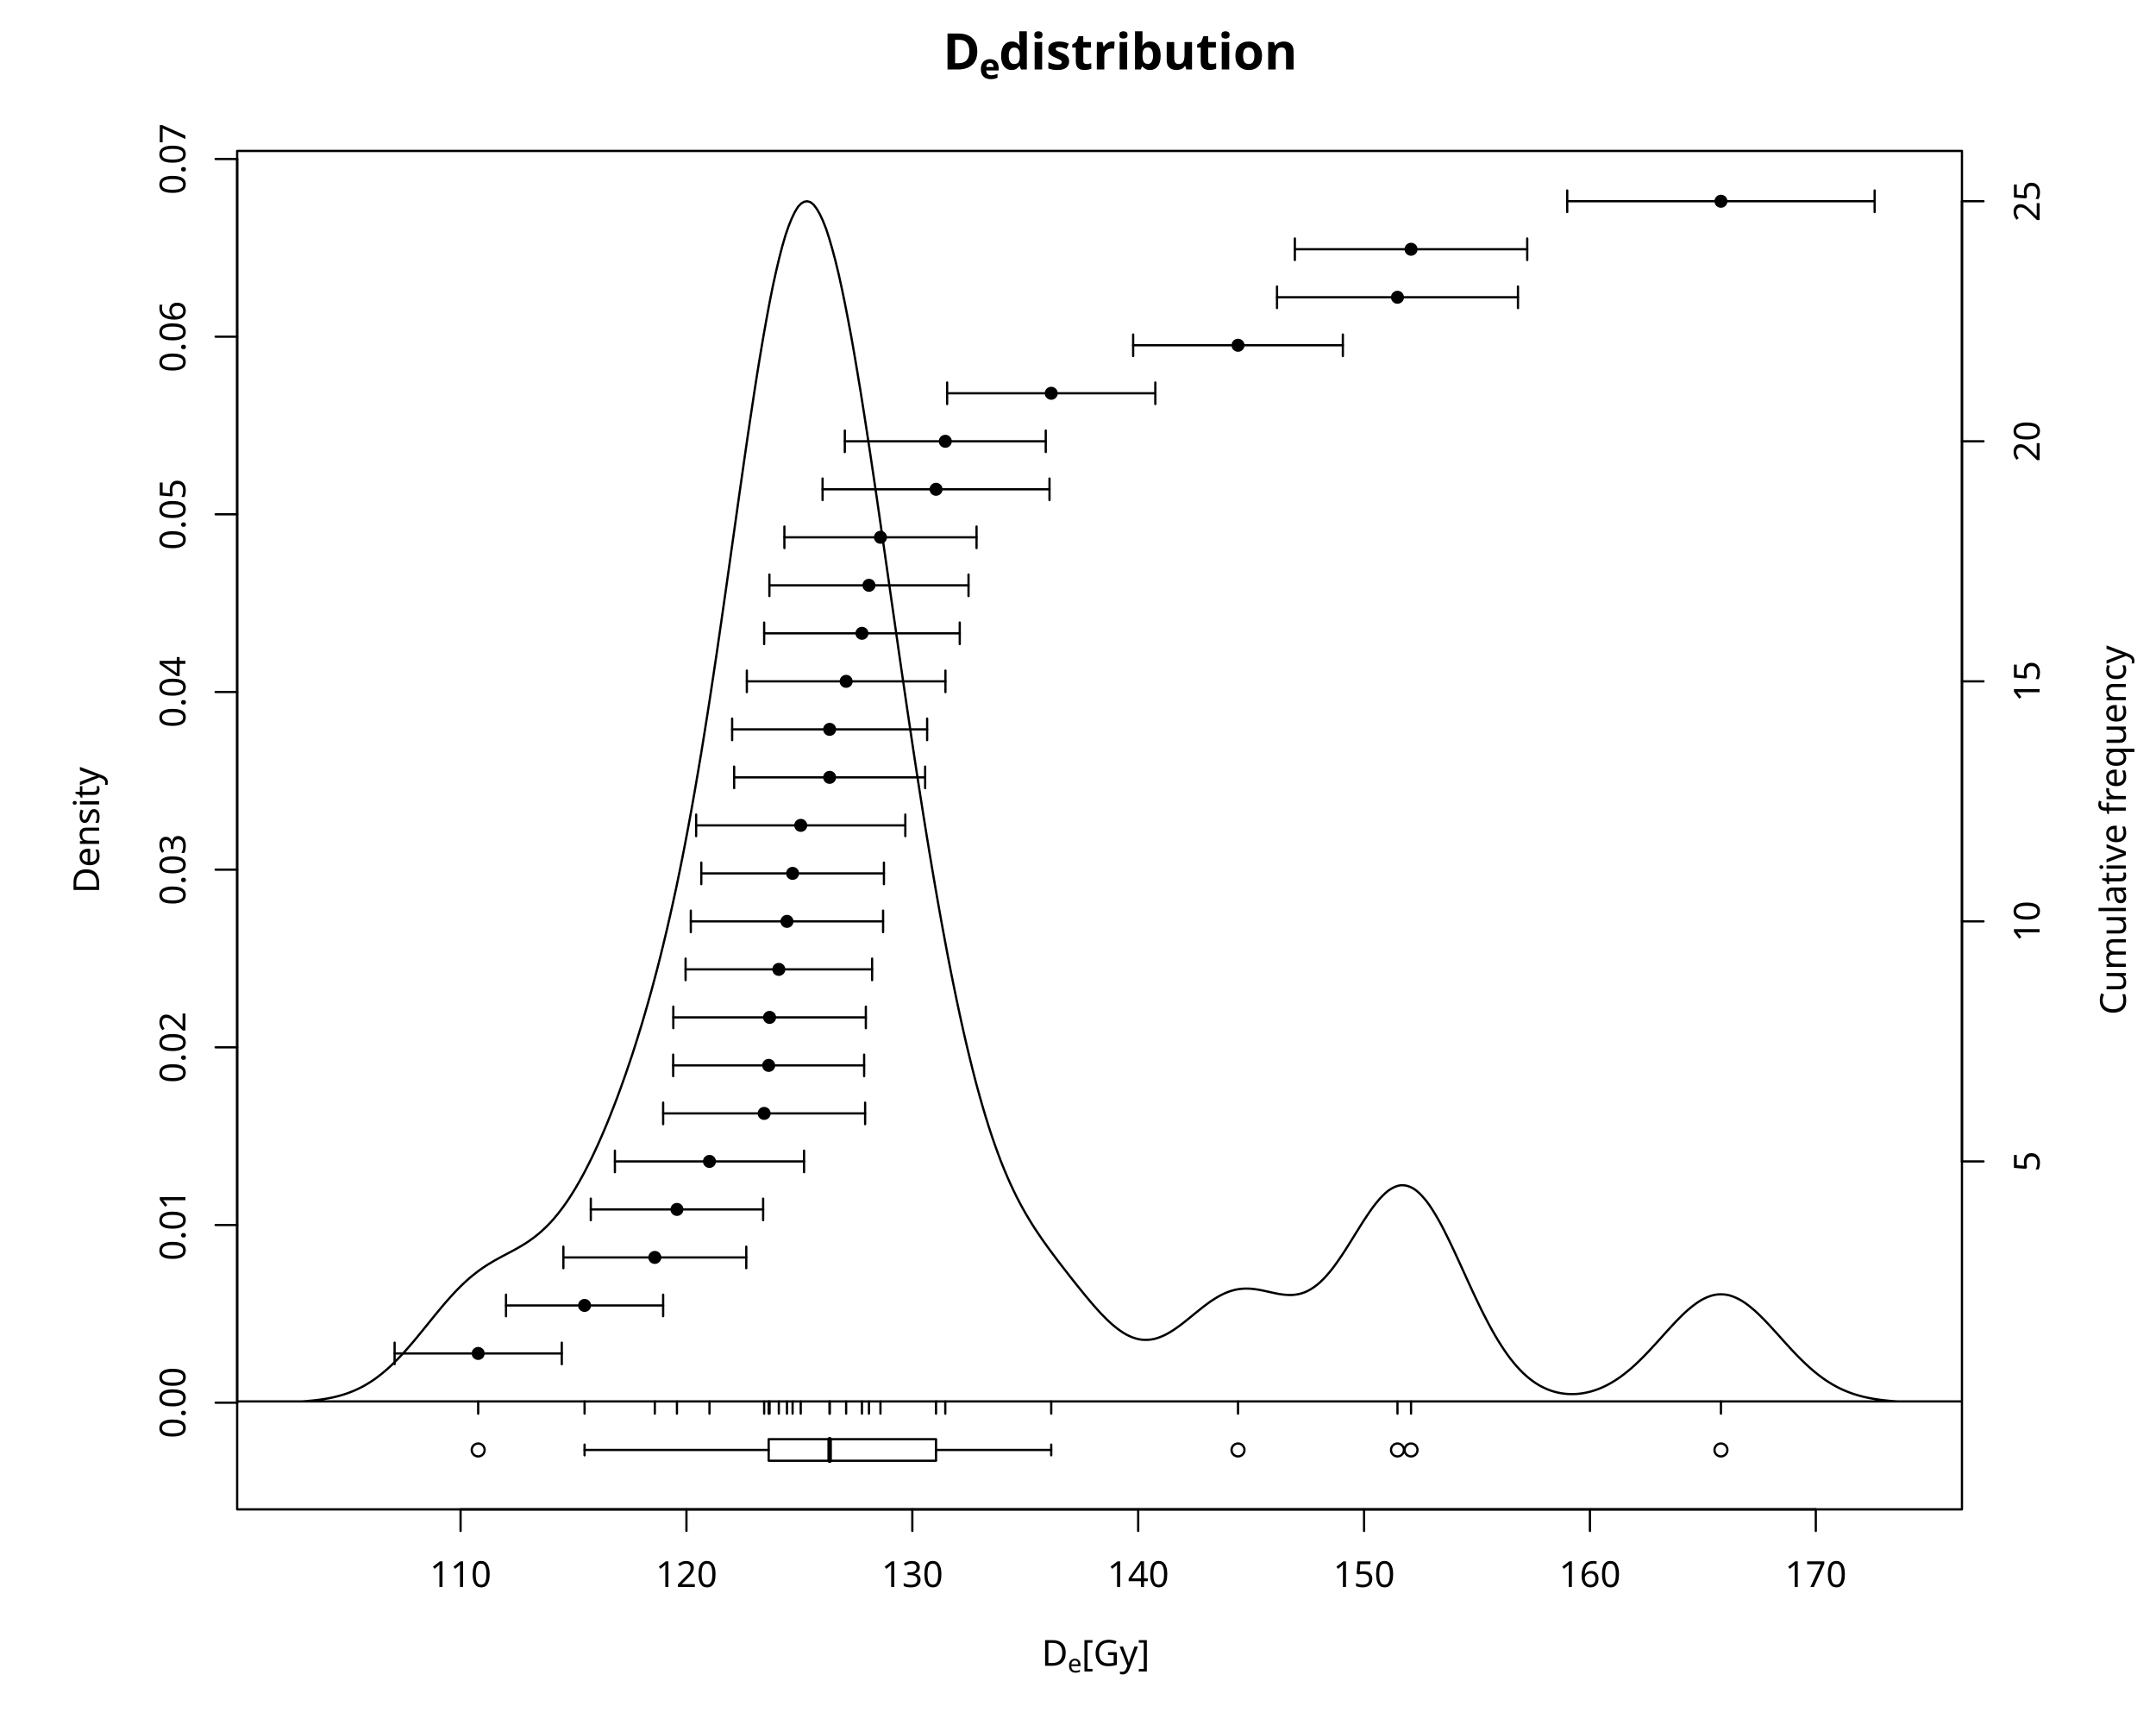
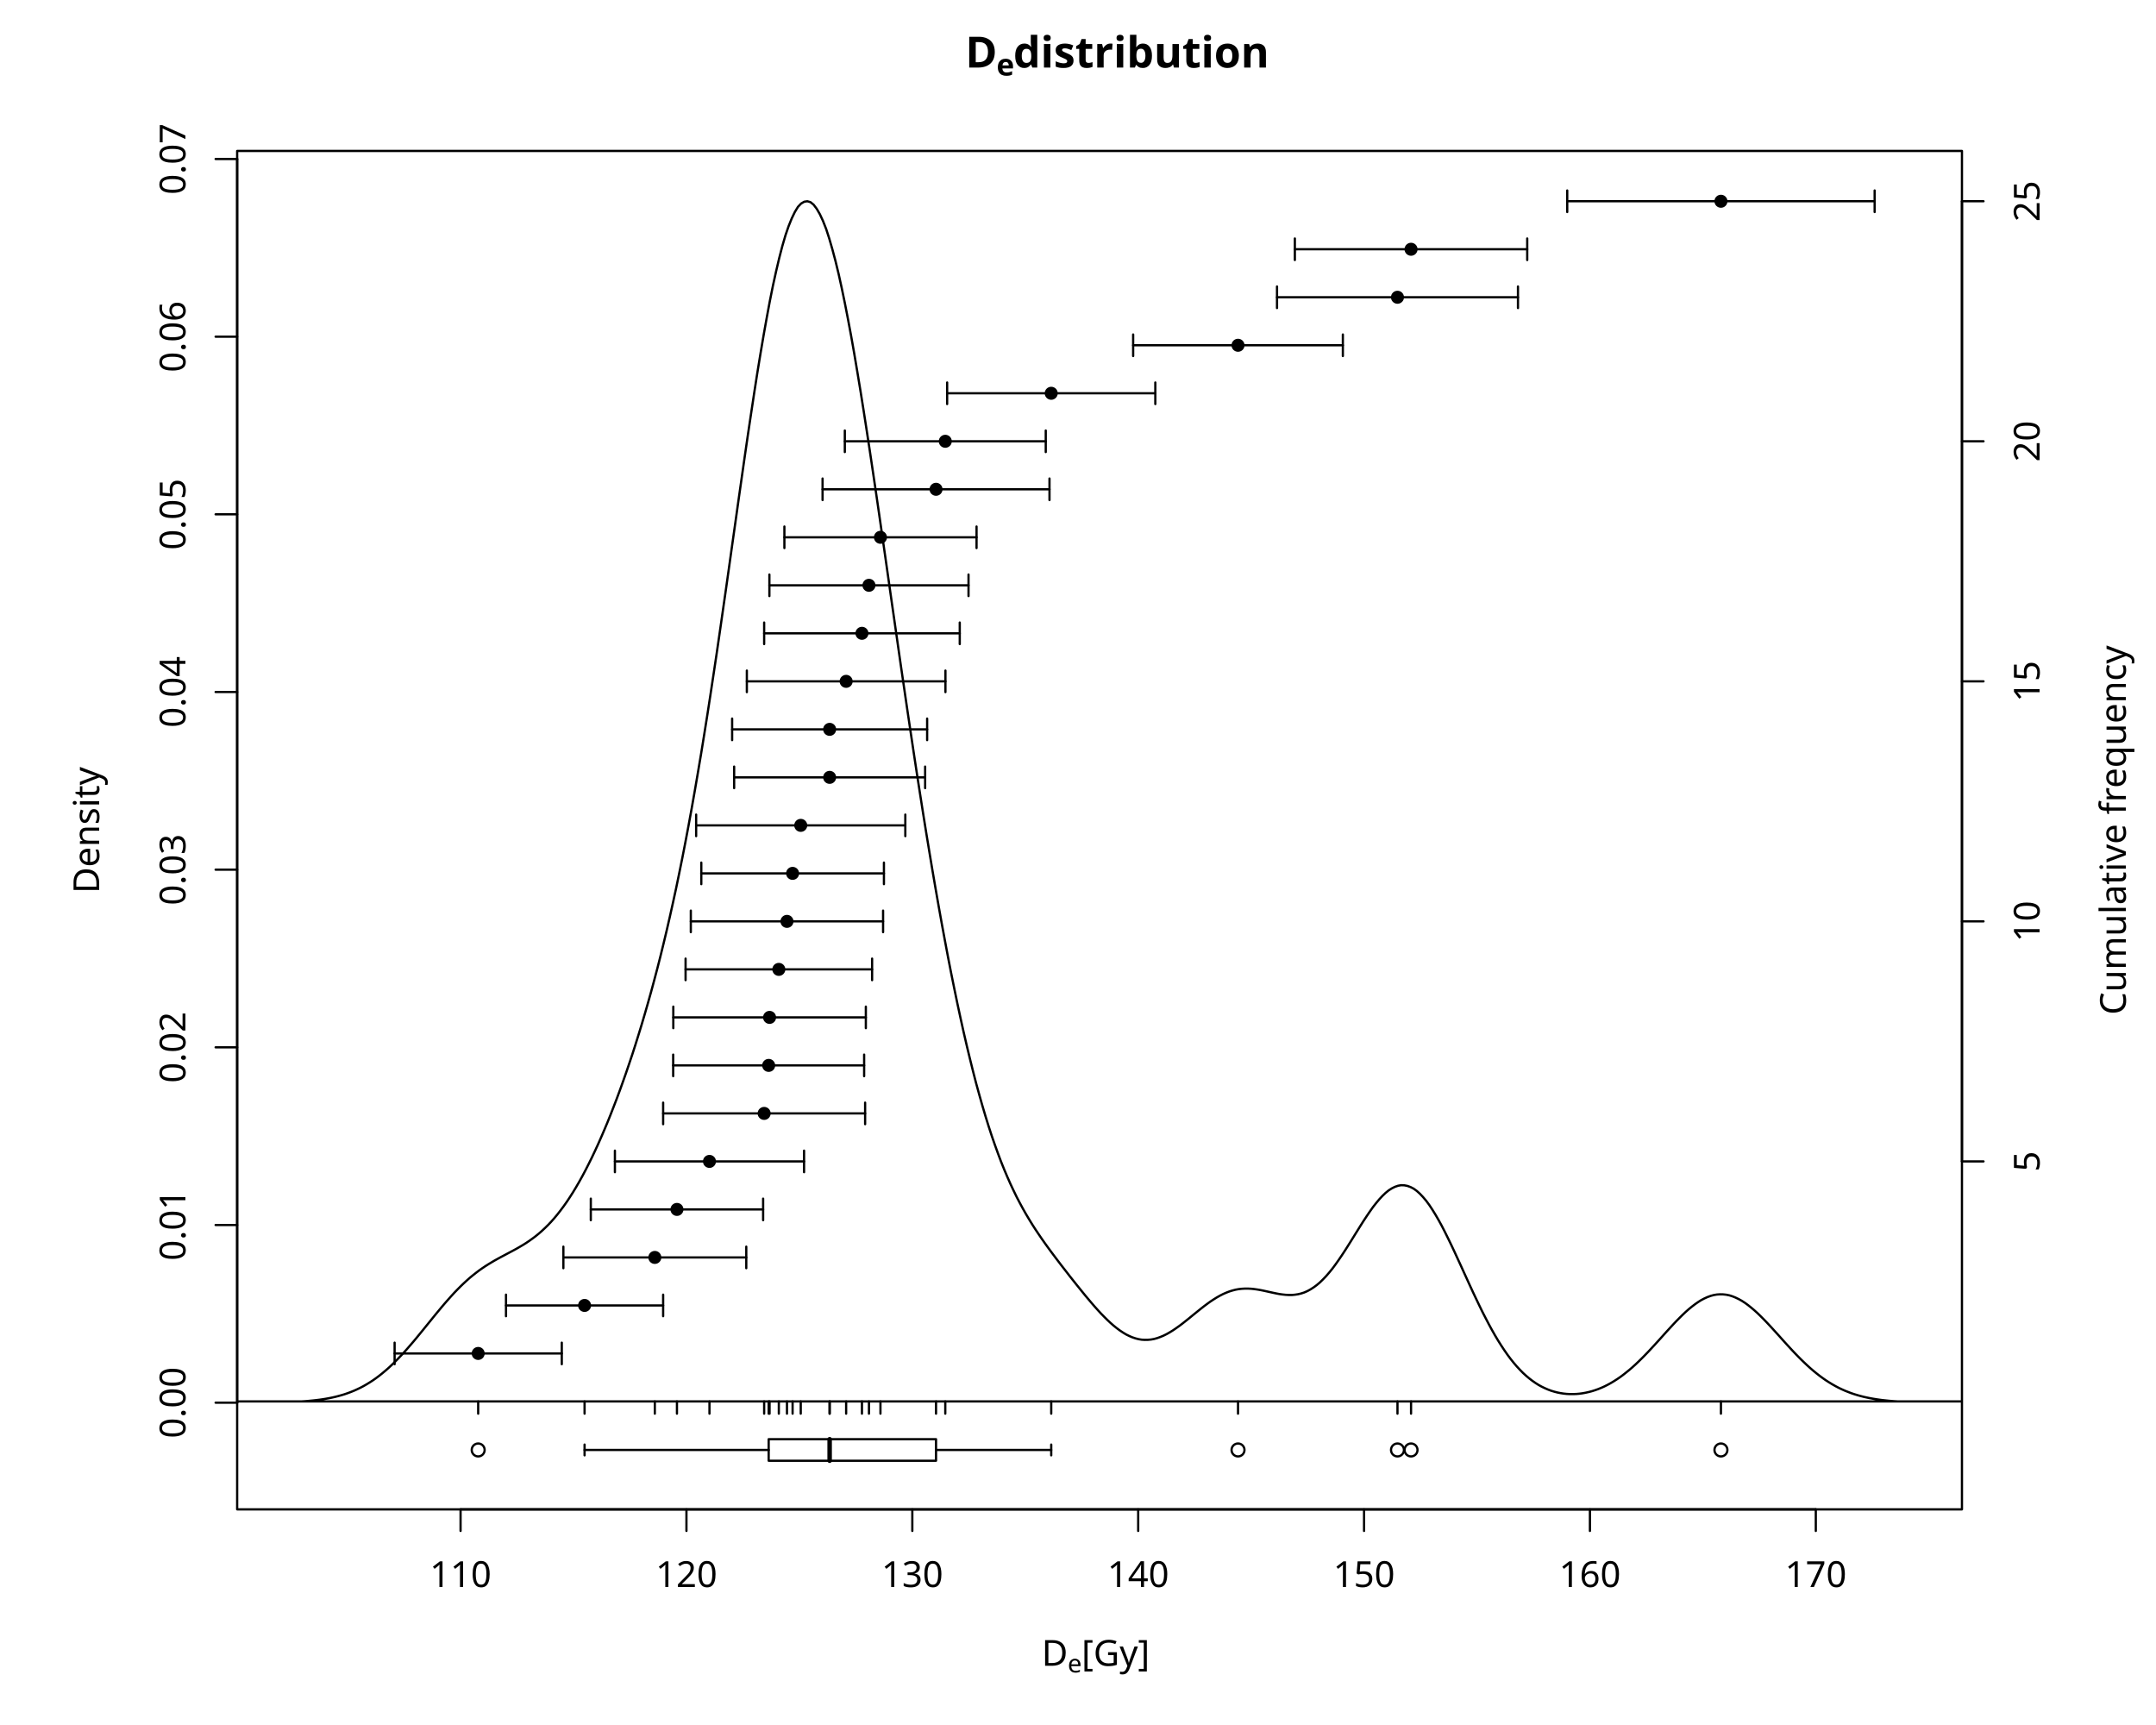
<svg xmlns="http://www.w3.org/2000/svg" class="svglite" data-engine-version="2.0" width="720.00pt" height="576.00pt" viewBox="0 0 720.00 576.00">
  <defs>
    <style type="text/css">
    .svglite line, .svglite polyline, .svglite polygon, .svglite path, .svglite rect, .svglite circle {
      fill: none;
      stroke: #000000;
      stroke-linecap: round;
      stroke-linejoin: round;
      stroke-miterlimit: 10.00;
    }
  </style>
  </defs>
  <rect width="100%" height="100%" style="stroke: none; fill: #FFFFFF;" />
  <defs>
    <clipPath id="cpMC4wMHw3MjAuMDB8MC4wMHw1NzYuMDA=">
      <rect x="0.00" y="0.00" width="720.00" height="576.00" />
    </clipPath>
  </defs>
  <g clip-path="url(#cpMC4wMHw3MjAuMDB8MC4wMHw1NzYuMDA=)">
    <polygon points="79.20,504.00 655.20,504.00 655.20,50.40 79.20,50.40 " style="stroke-width: 0.75; fill: none;" />
    <line x1="153.81" y1="504.00" x2="606.39" y2="504.00" style="stroke-width: 0.75;" />
    <line x1="153.81" y1="504.00" x2="153.81" y2="511.20" style="stroke-width: 0.75;" />
    <line x1="229.24" y1="504.00" x2="229.24" y2="511.20" style="stroke-width: 0.75;" />
    <line x1="304.67" y1="504.00" x2="304.67" y2="511.20" style="stroke-width: 0.75;" />
    <line x1="380.10" y1="504.00" x2="380.10" y2="511.20" style="stroke-width: 0.75;" />
    <line x1="455.53" y1="504.00" x2="455.53" y2="511.20" style="stroke-width: 0.75;" />
    <line x1="530.96" y1="504.00" x2="530.96" y2="511.20" style="stroke-width: 0.75;" />
    <line x1="606.39" y1="504.00" x2="606.39" y2="511.20" style="stroke-width: 0.75;" />
    <text x="153.81" y="529.92" text-anchor="middle" style="font-size: 12.00px; font-family: sans;" textLength="20.02px" lengthAdjust="spacingAndGlyphs">110</text>
    <text x="229.24" y="529.92" text-anchor="middle" style="font-size: 12.00px; font-family: sans;" textLength="20.02px" lengthAdjust="spacingAndGlyphs">120</text>
    <text x="304.67" y="529.92" text-anchor="middle" style="font-size: 12.00px; font-family: sans;" textLength="20.02px" lengthAdjust="spacingAndGlyphs">130</text>
    <text x="380.10" y="529.92" text-anchor="middle" style="font-size: 12.00px; font-family: sans;" textLength="20.02px" lengthAdjust="spacingAndGlyphs">140</text>
    <text x="455.53" y="529.92" text-anchor="middle" style="font-size: 12.00px; font-family: sans;" textLength="20.02px" lengthAdjust="spacingAndGlyphs">150</text>
    <text x="530.96" y="529.92" text-anchor="middle" style="font-size: 12.00px; font-family: sans;" textLength="20.02px" lengthAdjust="spacingAndGlyphs">160</text>
    <text x="606.39" y="529.92" text-anchor="middle" style="font-size: 12.00px; font-family: sans;" textLength="20.02px" lengthAdjust="spacingAndGlyphs">170</text>
    <text x="347.86" y="556.23" style="font-size: 12.00px; font-family: sans;" textLength="8.67px" lengthAdjust="spacingAndGlyphs">D</text>
    <text x="356.53" y="558.45" style="font-size: 8.40px; font-family: sans;" textLength="4.67px" lengthAdjust="spacingAndGlyphs">e</text>
    <text x="361.20" y="556.23" style="font-size: 12.00px; font-family: sans;" textLength="25.34px" lengthAdjust="spacingAndGlyphs"> [Gy]</text>
    <line x1="79.20" y1="468.37" x2="79.20" y2="53.09" style="stroke-width: 0.75;" />
    <line x1="79.20" y1="468.37" x2="72.00" y2="468.37" style="stroke-width: 0.75;" />
    <line x1="79.20" y1="409.04" x2="72.00" y2="409.04" style="stroke-width: 0.75;" />
    <line x1="79.20" y1="349.72" x2="72.00" y2="349.72" style="stroke-width: 0.75;" />
    <line x1="79.20" y1="290.39" x2="72.00" y2="290.39" style="stroke-width: 0.75;" />
    <line x1="79.20" y1="231.07" x2="72.00" y2="231.07" style="stroke-width: 0.75;" />
    <line x1="79.20" y1="171.74" x2="72.00" y2="171.74" style="stroke-width: 0.75;" />
    <line x1="79.20" y1="112.42" x2="72.00" y2="112.42" style="stroke-width: 0.75;" />
    <line x1="79.20" y1="53.09" x2="72.00" y2="53.09" style="stroke-width: 0.75;" />
    <text transform="translate(61.92,468.37) rotate(-90)" text-anchor="middle" style="font-size: 12.00px; font-family: sans;" textLength="23.36px" lengthAdjust="spacingAndGlyphs">0.00</text>
    <text transform="translate(61.92,409.04) rotate(-90)" text-anchor="middle" style="font-size: 12.00px; font-family: sans;" textLength="23.36px" lengthAdjust="spacingAndGlyphs">0.01</text>
    <text transform="translate(61.92,349.72) rotate(-90)" text-anchor="middle" style="font-size: 12.00px; font-family: sans;" textLength="23.36px" lengthAdjust="spacingAndGlyphs">0.02</text>
    <text transform="translate(61.92,290.39) rotate(-90)" text-anchor="middle" style="font-size: 12.00px; font-family: sans;" textLength="23.36px" lengthAdjust="spacingAndGlyphs">0.03</text>
    <text transform="translate(61.92,231.07) rotate(-90)" text-anchor="middle" style="font-size: 12.00px; font-family: sans;" textLength="23.36px" lengthAdjust="spacingAndGlyphs">0.04</text>
    <text transform="translate(61.92,171.74) rotate(-90)" text-anchor="middle" style="font-size: 12.00px; font-family: sans;" textLength="23.36px" lengthAdjust="spacingAndGlyphs">0.05</text>
    <text transform="translate(61.92,112.42) rotate(-90)" text-anchor="middle" style="font-size: 12.00px; font-family: sans;" textLength="23.36px" lengthAdjust="spacingAndGlyphs">0.06</text>
    <text transform="translate(61.92,53.09) rotate(-90)" text-anchor="middle" style="font-size: 12.00px; font-family: sans;" textLength="23.36px" lengthAdjust="spacingAndGlyphs">0.07</text>
    <text transform="translate(33.12,277.20) rotate(-90)" text-anchor="middle" style="font-size: 12.00px; font-family: sans;" textLength="40.02px" lengthAdjust="spacingAndGlyphs">Density</text>
  </g>
  <defs>
    <clipPath id="cpNzkuMjB8NjU1LjIwfDUwLjQwfDUwNC4wMA==">
      <rect x="79.20" y="50.40" width="576.00" height="453.60" />
    </clipPath>
  </defs>
  <g clip-path="url(#cpNzkuMjB8NjU1LjIwfDUwLjQwfDUwNC4wMA==)">
    <polygon points="79.20,467.96 100.53,467.96 101.58,467.90 102.62,467.82 103.66,467.72 104.71,467.62 105.75,467.50 106.80,467.37 107.84,467.22 108.88,467.05 109.93,466.86 110.97,466.65 112.01,466.41 113.06,466.14 114.10,465.85 115.15,465.53 116.19,465.17 117.23,464.78 118.28,464.35 119.32,463.88 120.36,463.38 121.41,462.83 122.45,462.23 123.49,461.59 124.54,460.91 125.58,460.18 126.63,459.39 127.67,458.56 128.71,457.69 129.76,456.77 130.80,455.80 131.84,454.79 132.89,453.73 133.93,452.64 134.98,451.51 136.02,450.34 137.06,449.14 138.11,447.92 139.15,446.67 140.19,445.40 141.24,444.12 142.28,442.83 143.33,441.54 144.37,440.25 145.41,438.97 146.46,437.70 147.50,436.45 148.54,435.22 149.59,434.03 150.63,432.86 151.67,431.72 152.72,430.63 153.76,429.58 154.81,428.57 155.85,427.61 156.89,426.68 157.94,425.82 158.98,425.00 160.02,424.21 161.07,423.47 162.11,422.77 163.16,422.11 164.20,421.48 165.24,420.87 166.29,420.29 167.33,419.72 168.37,419.17 169.42,418.61 170.46,418.06 171.51,417.50 172.55,416.93 173.59,416.33 174.64,415.71 175.68,415.06 176.72,414.36 177.77,413.61 178.81,412.83 179.85,411.99 180.90,411.08 181.94,410.11 182.99,409.08 184.03,407.99 185.07,406.81 186.12,405.55 187.16,404.22 188.20,402.83 189.25,401.35 190.29,399.78 191.34,398.14 192.38,396.42 193.42,394.63 194.47,392.74 195.51,390.78 196.55,388.74 197.60,386.63 198.64,384.43 199.69,382.16 200.73,379.81 201.77,377.39 202.82,374.89 203.86,372.30 204.90,369.64 205.95,366.91 206.99,364.11 208.03,361.21 209.08,358.23 210.12,355.18 211.17,352.05 212.21,348.82 213.25,345.49 214.30,342.07 215.34,338.55 216.38,334.94 217.43,331.20 218.47,327.34 219.52,323.37 220.56,319.29 221.60,315.05 222.65,310.66 223.69,306.13 224.73,301.47 225.78,296.64 226.82,291.62 227.87,286.44 228.91,281.10 229.95,275.60 231.00,269.87 232.04,263.98 233.08,257.92 234.13,251.70 235.17,245.28 236.22,238.69 237.26,231.96 238.30,225.09 239.35,218.09 240.39,210.95 241.43,203.72 242.48,196.41 243.52,189.05 244.56,181.65 245.61,174.24 246.65,166.85 247.70,159.49 248.74,152.22 249.78,145.07 250.83,138.05 251.87,131.19 252.91,124.50 253.96,118.11 255.00,111.98 256.05,106.11 257.09,100.53 258.13,95.36 259.18,90.59 260.22,86.18 261.26,82.16 262.31,78.57 263.35,75.54 264.40,72.94 265.44,70.78 266.48,69.07 267.53,67.97 268.57,67.36 269.61,67.20 270.66,67.50 271.70,68.34 272.74,69.71 273.79,71.52 274.83,73.75 275.88,76.42 276.92,79.62 277.96,83.21 279.01,87.15 280.05,91.44 281.09,96.16 282.14,101.21 283.18,106.55 284.23,112.15 285.27,118.03 286.31,124.19 287.36,130.54 288.40,137.07 289.44,143.76 290.49,150.64 291.53,157.63 292.58,164.72 293.62,171.88 294.66,179.11 295.71,186.39 296.75,193.69 297.79,200.99 298.84,208.29 299.88,215.56 300.92,222.79 301.97,229.97 303.01,237.09 304.06,244.12 305.10,251.07 306.14,257.92 307.19,264.68 308.23,271.31 309.27,277.81 310.32,284.19 311.36,290.44 312.41,296.57 313.45,302.51 314.49,308.32 315.54,313.99 316.58,319.51 317.62,324.85 318.67,330.02 319.71,335.05 320.76,339.92 321.80,344.61 322.84,349.11 323.89,353.46 324.93,357.65 325.97,361.69 327.02,365.51 328.06,369.18 329.10,372.69 330.15,376.07 331.19,379.26 332.24,382.28 333.28,385.17 334.32,387.93 335.37,390.55 336.41,393.00 337.45,395.35 338.50,397.58 339.54,399.72 340.59,401.72 341.63,403.64 342.67,405.47 343.72,407.23 344.76,408.92 345.80,410.54 346.85,412.10 347.89,413.63 348.94,415.12 349.98,416.56 351.02,417.98 352.07,419.38 353.11,420.76 354.15,422.13 355.20,423.48 356.24,424.82 357.28,426.16 358.33,427.49 359.37,428.80 360.42,430.10 361.46,431.39 362.50,432.67 363.55,433.92 364.59,435.15 365.63,436.35 366.68,437.52 367.72,438.65 368.77,439.72 369.81,440.75 370.85,441.73 371.90,442.65 372.94,443.49 373.98,444.26 375.03,444.96 376.07,445.59 377.12,446.11 378.16,446.55 379.20,446.90 380.25,447.17 381.29,447.34 382.33,447.40 383.38,447.38 384.42,447.28 385.46,447.09 386.51,446.79 387.55,446.41 388.60,445.97 389.64,445.45 390.68,444.86 391.73,444.21 392.77,443.50 393.81,442.76 394.86,441.97 395.90,441.15 396.95,440.31 397.99,439.46 399.03,438.61 400.08,437.76 401.12,436.93 402.16,436.11 403.21,435.33 404.25,434.58 405.30,433.89 406.34,433.24 407.38,432.65 408.43,432.11 409.47,431.65 410.51,431.25 411.56,430.92 412.60,430.65 413.64,430.46 414.69,430.34 415.73,430.28 416.78,430.28 417.82,430.33 418.86,430.44 419.91,430.59 420.95,430.77 421.99,430.98 423.04,431.21 424.08,431.44 425.13,431.67 426.17,431.89 427.21,432.09 428.26,432.24 429.30,432.35 430.34,432.41 431.39,432.42 432.43,432.32 433.48,432.16 434.52,431.91 435.56,431.57 436.61,431.11 437.65,430.54 438.69,429.87 439.74,429.10 440.78,428.22 441.82,427.20 442.87,426.10 443.91,424.90 444.96,423.61 446.00,422.21 447.04,420.74 448.09,419.20 449.13,417.62 450.17,415.98 451.22,414.31 452.26,412.63 453.31,410.94 454.35,409.27 455.39,407.64 456.44,406.05 457.48,404.52 458.52,403.05 459.57,401.71 460.61,400.47 461.66,399.34 462.70,398.34 463.74,397.49 464.79,396.82 465.83,396.30 466.87,395.94 467.92,395.75 468.96,395.79 470.00,395.99 471.05,396.37 472.09,396.91 473.14,397.67 474.18,398.61 475.22,399.71 476.27,400.95 477.31,402.36 478.35,403.93 479.40,405.63 480.44,407.43 481.49,409.34 482.53,411.37 483.57,413.47 484.62,415.63 485.66,417.84 486.70,420.10 487.75,422.38 488.79,424.67 489.84,426.97 490.88,429.25 491.92,431.50 492.97,433.72 494.01,435.90 495.05,438.03 496.10,440.08 497.14,442.07 498.18,443.99 499.23,445.84 500.27,447.59 501.32,449.25 502.36,450.83 503.40,452.33 504.45,453.74 505.49,455.04 506.53,456.26 507.58,457.39 508.62,458.45 509.67,459.41 510.71,460.28 511.75,461.08 512.80,461.81 513.84,462.47 514.88,463.04 515.93,463.54 516.97,463.99 518.02,464.39 519.06,464.70 520.10,464.97 521.15,465.18 522.19,465.34 523.23,465.45 524.28,465.50 525.32,465.50 526.37,465.47 527.41,465.38 528.45,465.24 529.50,465.05 530.54,464.82 531.58,464.55 532.63,464.22 533.67,463.85 534.71,463.43 535.76,462.96 536.80,462.44 537.85,461.87 538.89,461.25 539.93,460.59 540.98,459.88 542.02,459.11 543.06,458.29 544.11,457.44 545.15,456.54 546.20,455.59 547.24,454.60 548.28,453.58 549.33,452.52 550.37,451.44 551.41,450.32 552.46,449.19 553.50,448.05 554.55,446.89 555.59,445.73 556.63,444.57 557.68,443.43 558.72,442.30 559.76,441.20 560.81,440.13 561.85,439.10 562.89,438.11 563.94,437.18 564.98,436.32 566.03,435.52 567.07,434.79 568.11,434.13 569.16,433.58 570.20,433.11 571.24,432.73 572.29,432.44 573.33,432.26 574.38,432.19 575.42,432.21 576.46,432.32 577.51,432.53 578.55,432.86 579.59,433.28 580.64,433.78 581.68,434.36 582.73,435.04 583.77,435.80 584.81,436.63 585.86,437.52 586.90,438.46 587.94,439.47 588.99,440.52 590.03,441.60 591.07,442.71 592.12,443.85 593.16,445.00 594.21,446.16 595.25,447.32 596.29,448.48 597.34,449.62 598.38,450.75 599.42,451.86 600.47,452.94 601.51,453.99 602.56,455.00 603.60,455.98 604.64,456.92 605.69,457.82 606.73,458.67 607.77,459.48 608.82,460.25 609.86,460.97 610.91,461.64 611.95,462.27 612.99,462.86 614.04,463.41 615.08,463.91 616.12,464.37 617.17,464.79 618.21,465.19 619.25,465.54 620.30,465.86 621.34,466.15 622.39,466.42 623.43,466.65 624.47,466.86 625.52,467.05 626.56,467.22 627.60,467.37 628.65,467.51 629.69,467.62 630.74,467.73 631.78,467.82 632.82,467.90 633.87,467.96 655.20,467.96 " style="stroke-width: 0.75; fill: none;" />
  </g>
  <g clip-path="url(#cpMC4wMHw3MjAuMDB8MC4wMHw1NzYuMDA=)">
-     <text x="314.91" y="23.20" style="font-size: 16.80px; font-weight: bold; font-family: sans;" textLength="12.14px" lengthAdjust="spacingAndGlyphs">D</text>
-     <text x="327.04" y="26.31" style="font-size: 11.76px; font-weight: bold; font-family: sans;" textLength="6.54px" lengthAdjust="spacingAndGlyphs">e</text>
-     <text x="333.58" y="23.20" style="font-size: 16.80px; font-weight: bold; font-family: sans;" textLength="85.91px" lengthAdjust="spacingAndGlyphs"> distribution</text>
+     <text x="322.38" y="22.56" style="font-size: 14.40px; font-weight: bold; font-family: sans;" textLength="10.40px" lengthAdjust="spacingAndGlyphs">D</text>
+     <text x="332.78" y="25.22" style="font-size: 10.08px; font-weight: bold; font-family: sans;" textLength="5.61px" lengthAdjust="spacingAndGlyphs">e</text>
+     <text x="338.39" y="22.56" style="font-size: 14.40px; font-weight: bold; font-family: sans;" textLength="73.64px" lengthAdjust="spacingAndGlyphs"> distribution</text>
  </g>
  <g clip-path="url(#cpNzkuMjB8NjU1LjIwfDUwLjQwfDUwNC4wMA==)">
    <polyline points="277.06,487.76 277.06,480.56 " style="stroke-width: 1.50;" />
    <polygon points="256.70,487.76 256.70,480.56 312.59,480.56 312.59,487.76 " style="stroke-width: 0.75; fill: none;" />
    <polyline points="256.70,484.16 195.22,484.16 " style="stroke-width: 0.75;" />
    <polyline points="195.22,485.96 195.22,482.36 " style="stroke-width: 0.75;" />
    <polyline points="312.59,484.16 351.06,484.16 " style="stroke-width: 0.75;" />
    <polyline points="351.06,485.96 351.06,482.36 " style="stroke-width: 0.75;" />
    <circle cx="159.69" cy="484.16" r="2.16" style="stroke-width: 0.75;" />
    <circle cx="413.44" cy="484.16" r="2.16" style="stroke-width: 0.75;" />
    <circle cx="466.69" cy="484.16" r="2.16" style="stroke-width: 0.75;" />
    <circle cx="471.22" cy="484.16" r="2.16" style="stroke-width: 0.75;" />
    <circle cx="574.71" cy="484.16" r="2.16" style="stroke-width: 0.75;" />
  </g>
  <g clip-path="url(#cpMC4wMHw3MjAuMDB8MC4wMHw1NzYuMDA=)">
    <line x1="159.69" y1="467.96" x2="159.69" y2="472.04" style="stroke-width: 0.75;" />
    <line x1="195.22" y1="467.96" x2="195.22" y2="472.04" style="stroke-width: 0.75;" />
    <line x1="218.68" y1="467.96" x2="218.68" y2="472.04" style="stroke-width: 0.75;" />
    <line x1="226.07" y1="467.96" x2="226.07" y2="472.04" style="stroke-width: 0.75;" />
    <line x1="236.93" y1="467.96" x2="236.93" y2="472.04" style="stroke-width: 0.75;" />
    <line x1="255.19" y1="467.96" x2="255.19" y2="472.04" style="stroke-width: 0.75;" />
    <line x1="256.70" y1="467.96" x2="256.70" y2="472.04" style="stroke-width: 0.75;" />
    <line x1="257.00" y1="467.96" x2="257.00" y2="472.04" style="stroke-width: 0.75;" />
    <line x1="260.09" y1="467.96" x2="260.09" y2="472.04" style="stroke-width: 0.75;" />
    <line x1="262.81" y1="467.96" x2="262.81" y2="472.04" style="stroke-width: 0.75;" />
    <line x1="264.69" y1="467.96" x2="264.69" y2="472.04" style="stroke-width: 0.75;" />
    <line x1="267.41" y1="467.96" x2="267.41" y2="472.04" style="stroke-width: 0.75;" />
    <line x1="277.06" y1="467.96" x2="277.06" y2="472.04" style="stroke-width: 0.75;" />
    <line x1="277.06" y1="467.96" x2="277.06" y2="472.04" style="stroke-width: 0.75;" />
    <line x1="282.57" y1="467.96" x2="282.57" y2="472.04" style="stroke-width: 0.75;" />
    <line x1="287.85" y1="467.96" x2="287.85" y2="472.04" style="stroke-width: 0.75;" />
    <line x1="290.19" y1="467.96" x2="290.19" y2="472.04" style="stroke-width: 0.75;" />
    <line x1="294.03" y1="467.96" x2="294.03" y2="472.04" style="stroke-width: 0.75;" />
    <line x1="312.59" y1="467.96" x2="312.59" y2="472.04" style="stroke-width: 0.75;" />
    <line x1="315.68" y1="467.96" x2="315.68" y2="472.04" style="stroke-width: 0.75;" />
    <line x1="351.06" y1="467.96" x2="351.06" y2="472.04" style="stroke-width: 0.75;" />
    <line x1="413.44" y1="467.96" x2="413.44" y2="472.04" style="stroke-width: 0.75;" />
    <line x1="466.69" y1="467.96" x2="466.69" y2="472.04" style="stroke-width: 0.75;" />
    <line x1="471.22" y1="467.96" x2="471.22" y2="472.04" style="stroke-width: 0.75;" />
    <line x1="574.71" y1="467.96" x2="574.71" y2="472.04" style="stroke-width: 0.75;" />
    <line x1="655.20" y1="387.81" x2="655.20" y2="67.20" style="stroke-width: 0.75;" />
    <line x1="655.20" y1="387.81" x2="662.40" y2="387.81" style="stroke-width: 0.75;" />
    <line x1="655.20" y1="307.66" x2="662.40" y2="307.66" style="stroke-width: 0.75;" />
    <line x1="655.20" y1="227.51" x2="662.40" y2="227.51" style="stroke-width: 0.75;" />
    <line x1="655.20" y1="147.35" x2="662.40" y2="147.35" style="stroke-width: 0.75;" />
    <line x1="655.20" y1="67.20" x2="662.40" y2="67.20" style="stroke-width: 0.75;" />
    <text transform="translate(681.12,387.81) rotate(-90)" text-anchor="middle" style="font-size: 12.00px; font-family: sans;" textLength="6.67px" lengthAdjust="spacingAndGlyphs">5</text>
    <text transform="translate(681.12,307.66) rotate(-90)" text-anchor="middle" style="font-size: 12.00px; font-family: sans;" textLength="13.35px" lengthAdjust="spacingAndGlyphs">10</text>
    <text transform="translate(681.12,227.51) rotate(-90)" text-anchor="middle" style="font-size: 12.00px; font-family: sans;" textLength="13.35px" lengthAdjust="spacingAndGlyphs">15</text>
    <text transform="translate(681.12,147.35) rotate(-90)" text-anchor="middle" style="font-size: 12.00px; font-family: sans;" textLength="13.35px" lengthAdjust="spacingAndGlyphs">20</text>
    <text transform="translate(681.12,67.20) rotate(-90)" text-anchor="middle" style="font-size: 12.00px; font-family: sans;" textLength="13.35px" lengthAdjust="spacingAndGlyphs">25</text>
    <text transform="translate(709.92,277.20) rotate(-90)" text-anchor="middle" style="font-size: 12.00px; font-family: sans;" textLength="116.08px" lengthAdjust="spacingAndGlyphs">Cumulative frequency</text>
  </g>
  <g clip-path="url(#cpNzkuMjB8NjU1LjIwfDUwLjQwfDUwNC4wMA==)">
    <line x1="131.78" y1="451.93" x2="187.61" y2="451.93" style="stroke-width: 0.75;" />
    <polyline points="131.78,448.33 131.78,451.93 131.78,455.53 " style="stroke-width: 0.75;" />
    <polyline points="187.61,455.53 187.61,451.93 187.61,448.33 " style="stroke-width: 0.75;" />
    <line x1="168.98" y1="435.90" x2="221.46" y2="435.90" style="stroke-width: 0.75;" />
    <polyline points="168.98,432.30 168.98,435.90 168.98,439.50 " style="stroke-width: 0.75;" />
    <polyline points="221.46,439.50 221.46,435.90 221.46,432.30 " style="stroke-width: 0.75;" />
    <line x1="188.14" y1="419.87" x2="249.22" y2="419.87" style="stroke-width: 0.75;" />
    <polyline points="188.14,416.27 188.14,419.87 188.14,423.47 " style="stroke-width: 0.75;" />
    <polyline points="249.22,423.47 249.22,419.87 249.22,416.27 " style="stroke-width: 0.75;" />
    <line x1="197.30" y1="403.84" x2="254.85" y2="403.84" style="stroke-width: 0.75;" />
    <polyline points="197.30,400.24 197.30,403.84 197.30,407.44 " style="stroke-width: 0.75;" />
    <polyline points="254.85,407.44 254.85,403.84 254.85,400.24 " style="stroke-width: 0.75;" />
    <line x1="205.35" y1="387.81" x2="268.52" y2="387.81" style="stroke-width: 0.75;" />
    <polyline points="205.35,384.21 205.35,387.81 205.35,391.41 " style="stroke-width: 0.75;" />
    <polyline points="268.52,391.41 268.52,387.81 268.52,384.21 " style="stroke-width: 0.75;" />
    <line x1="221.46" y1="371.78" x2="288.91" y2="371.78" style="stroke-width: 0.75;" />
    <polyline points="221.46,368.18 221.46,371.78 221.46,375.38 " style="stroke-width: 0.75;" />
    <polyline points="288.91,375.38 288.91,371.78 288.91,368.18 " style="stroke-width: 0.75;" />
    <line x1="224.81" y1="355.75" x2="288.58" y2="355.75" style="stroke-width: 0.75;" />
    <polyline points="224.81,352.15 224.81,355.75 224.81,359.35 " style="stroke-width: 0.75;" />
    <polyline points="288.58,359.35 288.58,355.75 288.58,352.15 " style="stroke-width: 0.75;" />
    <line x1="224.85" y1="339.72" x2="289.15" y2="339.72" style="stroke-width: 0.75;" />
    <polyline points="224.85,336.12 224.85,339.72 224.85,343.32 " style="stroke-width: 0.75;" />
    <polyline points="289.15,343.32 289.15,339.72 289.15,336.12 " style="stroke-width: 0.75;" />
    <line x1="228.95" y1="323.69" x2="291.24" y2="323.69" style="stroke-width: 0.75;" />
    <polyline points="228.95,320.09 228.95,323.69 228.95,327.29 " style="stroke-width: 0.75;" />
    <polyline points="291.24,327.29 291.24,323.69 291.24,320.09 " style="stroke-width: 0.75;" />
    <line x1="230.70" y1="307.66" x2="294.91" y2="307.66" style="stroke-width: 0.75;" />
    <polyline points="230.70,304.06 230.70,307.66 230.70,311.26 " style="stroke-width: 0.75;" />
    <polyline points="294.91,311.26 294.91,307.66 294.91,304.06 " style="stroke-width: 0.75;" />
    <line x1="234.20" y1="291.63" x2="295.19" y2="291.63" style="stroke-width: 0.75;" />
    <polyline points="234.20,288.03 234.20,291.63 234.20,295.23 " style="stroke-width: 0.75;" />
    <polyline points="295.19,295.23 295.19,291.63 295.19,288.03 " style="stroke-width: 0.75;" />
    <line x1="232.48" y1="275.60" x2="302.33" y2="275.60" style="stroke-width: 0.75;" />
    <polyline points="232.48,272.00 232.48,275.60 232.48,279.20 " style="stroke-width: 0.75;" />
    <polyline points="302.33,279.20 302.33,275.60 302.33,272.00 " style="stroke-width: 0.75;" />
    <line x1="245.17" y1="259.57" x2="308.95" y2="259.57" style="stroke-width: 0.75;" />
    <polyline points="245.17,255.97 245.17,259.57 245.17,263.17 " style="stroke-width: 0.75;" />
    <polyline points="308.95,263.17 308.95,259.57 308.95,255.97 " style="stroke-width: 0.75;" />
    <line x1="244.50" y1="243.54" x2="309.62" y2="243.54" style="stroke-width: 0.75;" />
    <polyline points="244.50,239.94 244.50,243.54 244.50,247.14 " style="stroke-width: 0.75;" />
    <polyline points="309.62,247.14 309.62,243.54 309.62,239.94 " style="stroke-width: 0.75;" />
    <line x1="249.41" y1="227.51" x2="315.73" y2="227.51" style="stroke-width: 0.75;" />
    <polyline points="249.41,223.91 249.41,227.51 249.41,231.11 " style="stroke-width: 0.75;" />
    <polyline points="315.73,231.11 315.73,227.51 315.73,223.91 " style="stroke-width: 0.75;" />
    <line x1="255.19" y1="211.47" x2="320.51" y2="211.47" style="stroke-width: 0.75;" />
    <polyline points="255.19,207.87 255.19,211.47 255.19,215.07 " style="stroke-width: 0.75;" />
    <polyline points="320.51,215.07 320.51,211.47 320.51,207.87 " style="stroke-width: 0.75;" />
    <line x1="256.94" y1="195.44" x2="323.44" y2="195.44" style="stroke-width: 0.75;" />
    <polyline points="256.94,191.84 256.94,195.44 256.94,199.04 " style="stroke-width: 0.75;" />
    <polyline points="323.44,199.04 323.44,195.44 323.44,191.84 " style="stroke-width: 0.75;" />
    <line x1="261.95" y1="179.41" x2="326.12" y2="179.41" style="stroke-width: 0.75;" />
    <polyline points="261.95,175.81 261.95,179.41 261.95,183.01 " style="stroke-width: 0.75;" />
    <polyline points="326.12,183.01 326.12,179.41 326.12,175.81 " style="stroke-width: 0.75;" />
    <line x1="274.70" y1="163.38" x2="350.48" y2="163.38" style="stroke-width: 0.75;" />
    <polyline points="274.70,159.78 274.70,163.38 274.70,166.98 " style="stroke-width: 0.75;" />
    <polyline points="350.48,166.98 350.48,163.38 350.48,159.78 " style="stroke-width: 0.75;" />
    <line x1="282.13" y1="147.35" x2="349.23" y2="147.35" style="stroke-width: 0.75;" />
    <polyline points="282.13,143.75 282.13,147.35 282.13,150.95 " style="stroke-width: 0.75;" />
    <polyline points="349.23,150.95 349.23,147.35 349.23,143.75 " style="stroke-width: 0.75;" />
    <line x1="316.30" y1="131.32" x2="385.82" y2="131.32" style="stroke-width: 0.75;" />
    <polyline points="316.30,127.72 316.30,131.32 316.30,134.92 " style="stroke-width: 0.75;" />
    <polyline points="385.82,134.92 385.82,131.32 385.82,127.72 " style="stroke-width: 0.75;" />
    <line x1="378.42" y1="115.29" x2="448.45" y2="115.29" style="stroke-width: 0.75;" />
    <polyline points="378.42,111.69 378.42,115.29 378.42,118.89 " style="stroke-width: 0.75;" />
    <polyline points="448.45,118.89 448.45,115.29 448.45,111.69 " style="stroke-width: 0.75;" />
    <line x1="426.46" y1="99.26" x2="506.93" y2="99.26" style="stroke-width: 0.75;" />
    <polyline points="426.46,95.66 426.46,99.26 426.46,102.86 " style="stroke-width: 0.75;" />
    <polyline points="506.93,102.86 506.93,99.26 506.93,95.66 " style="stroke-width: 0.75;" />
    <line x1="432.42" y1="83.23" x2="510.02" y2="83.23" style="stroke-width: 0.75;" />
    <polyline points="432.42,79.63 432.42,83.23 432.42,86.83 " style="stroke-width: 0.75;" />
    <polyline points="510.02,86.83 510.02,83.23 510.02,79.63 " style="stroke-width: 0.75;" />
    <line x1="523.38" y1="67.20" x2="626.04" y2="67.20" style="stroke-width: 0.75;" />
    <polyline points="523.38,63.60 523.38,67.20 523.38,70.80 " style="stroke-width: 0.75;" />
    <polyline points="626.04,70.80 626.04,67.20 626.04,63.60 " style="stroke-width: 0.75;" />
    <circle cx="159.69" cy="451.93" r="1.80" style="stroke-width: 0.75; fill: #000000;" />
    <circle cx="195.22" cy="435.90" r="1.80" style="stroke-width: 0.75; fill: #000000;" />
    <circle cx="218.68" cy="419.87" r="1.80" style="stroke-width: 0.75; fill: #000000;" />
    <circle cx="226.07" cy="403.84" r="1.80" style="stroke-width: 0.75; fill: #000000;" />
    <circle cx="236.93" cy="387.81" r="1.80" style="stroke-width: 0.75; fill: #000000;" />
    <circle cx="255.19" cy="371.78" r="1.80" style="stroke-width: 0.75; fill: #000000;" />
    <circle cx="256.70" cy="355.75" r="1.80" style="stroke-width: 0.75; fill: #000000;" />
    <circle cx="257.00" cy="339.72" r="1.80" style="stroke-width: 0.75; fill: #000000;" />
    <circle cx="260.09" cy="323.69" r="1.80" style="stroke-width: 0.75; fill: #000000;" />
    <circle cx="262.81" cy="307.66" r="1.80" style="stroke-width: 0.75; fill: #000000;" />
    <circle cx="264.69" cy="291.63" r="1.80" style="stroke-width: 0.75; fill: #000000;" />
    <circle cx="267.41" cy="275.60" r="1.80" style="stroke-width: 0.75; fill: #000000;" />
    <circle cx="277.06" cy="259.57" r="1.80" style="stroke-width: 0.75; fill: #000000;" />
    <circle cx="277.06" cy="243.54" r="1.80" style="stroke-width: 0.75; fill: #000000;" />
    <circle cx="282.57" cy="227.51" r="1.80" style="stroke-width: 0.75; fill: #000000;" />
    <circle cx="287.85" cy="211.47" r="1.80" style="stroke-width: 0.75; fill: #000000;" />
    <circle cx="290.19" cy="195.44" r="1.80" style="stroke-width: 0.75; fill: #000000;" />
    <circle cx="294.03" cy="179.41" r="1.80" style="stroke-width: 0.75; fill: #000000;" />
    <circle cx="312.59" cy="163.38" r="1.80" style="stroke-width: 0.75; fill: #000000;" />
    <circle cx="315.68" cy="147.35" r="1.80" style="stroke-width: 0.75; fill: #000000;" />
    <circle cx="351.06" cy="131.32" r="1.80" style="stroke-width: 0.75; fill: #000000;" />
    <circle cx="413.44" cy="115.29" r="1.80" style="stroke-width: 0.75; fill: #000000;" />
    <circle cx="466.69" cy="99.26" r="1.80" style="stroke-width: 0.75; fill: #000000;" />
    <circle cx="471.22" cy="83.23" r="1.80" style="stroke-width: 0.75; fill: #000000;" />
    <circle cx="574.71" cy="67.20" r="1.80" style="stroke-width: 0.75; fill: #000000;" />
  </g>
  <defs>
    <clipPath id="cpNTkuMDR8Njg5Ljc2fDU5LjA0fDUwMi41Ng==">
      <rect x="59.04" y="59.04" width="630.72" height="443.52" />
    </clipPath>
  </defs>
  <g clip-path="url(#cpNTkuMDR8Njg5Ljc2fDU5LjA0fDUwMi41Ng==)">
</g>
</svg>
